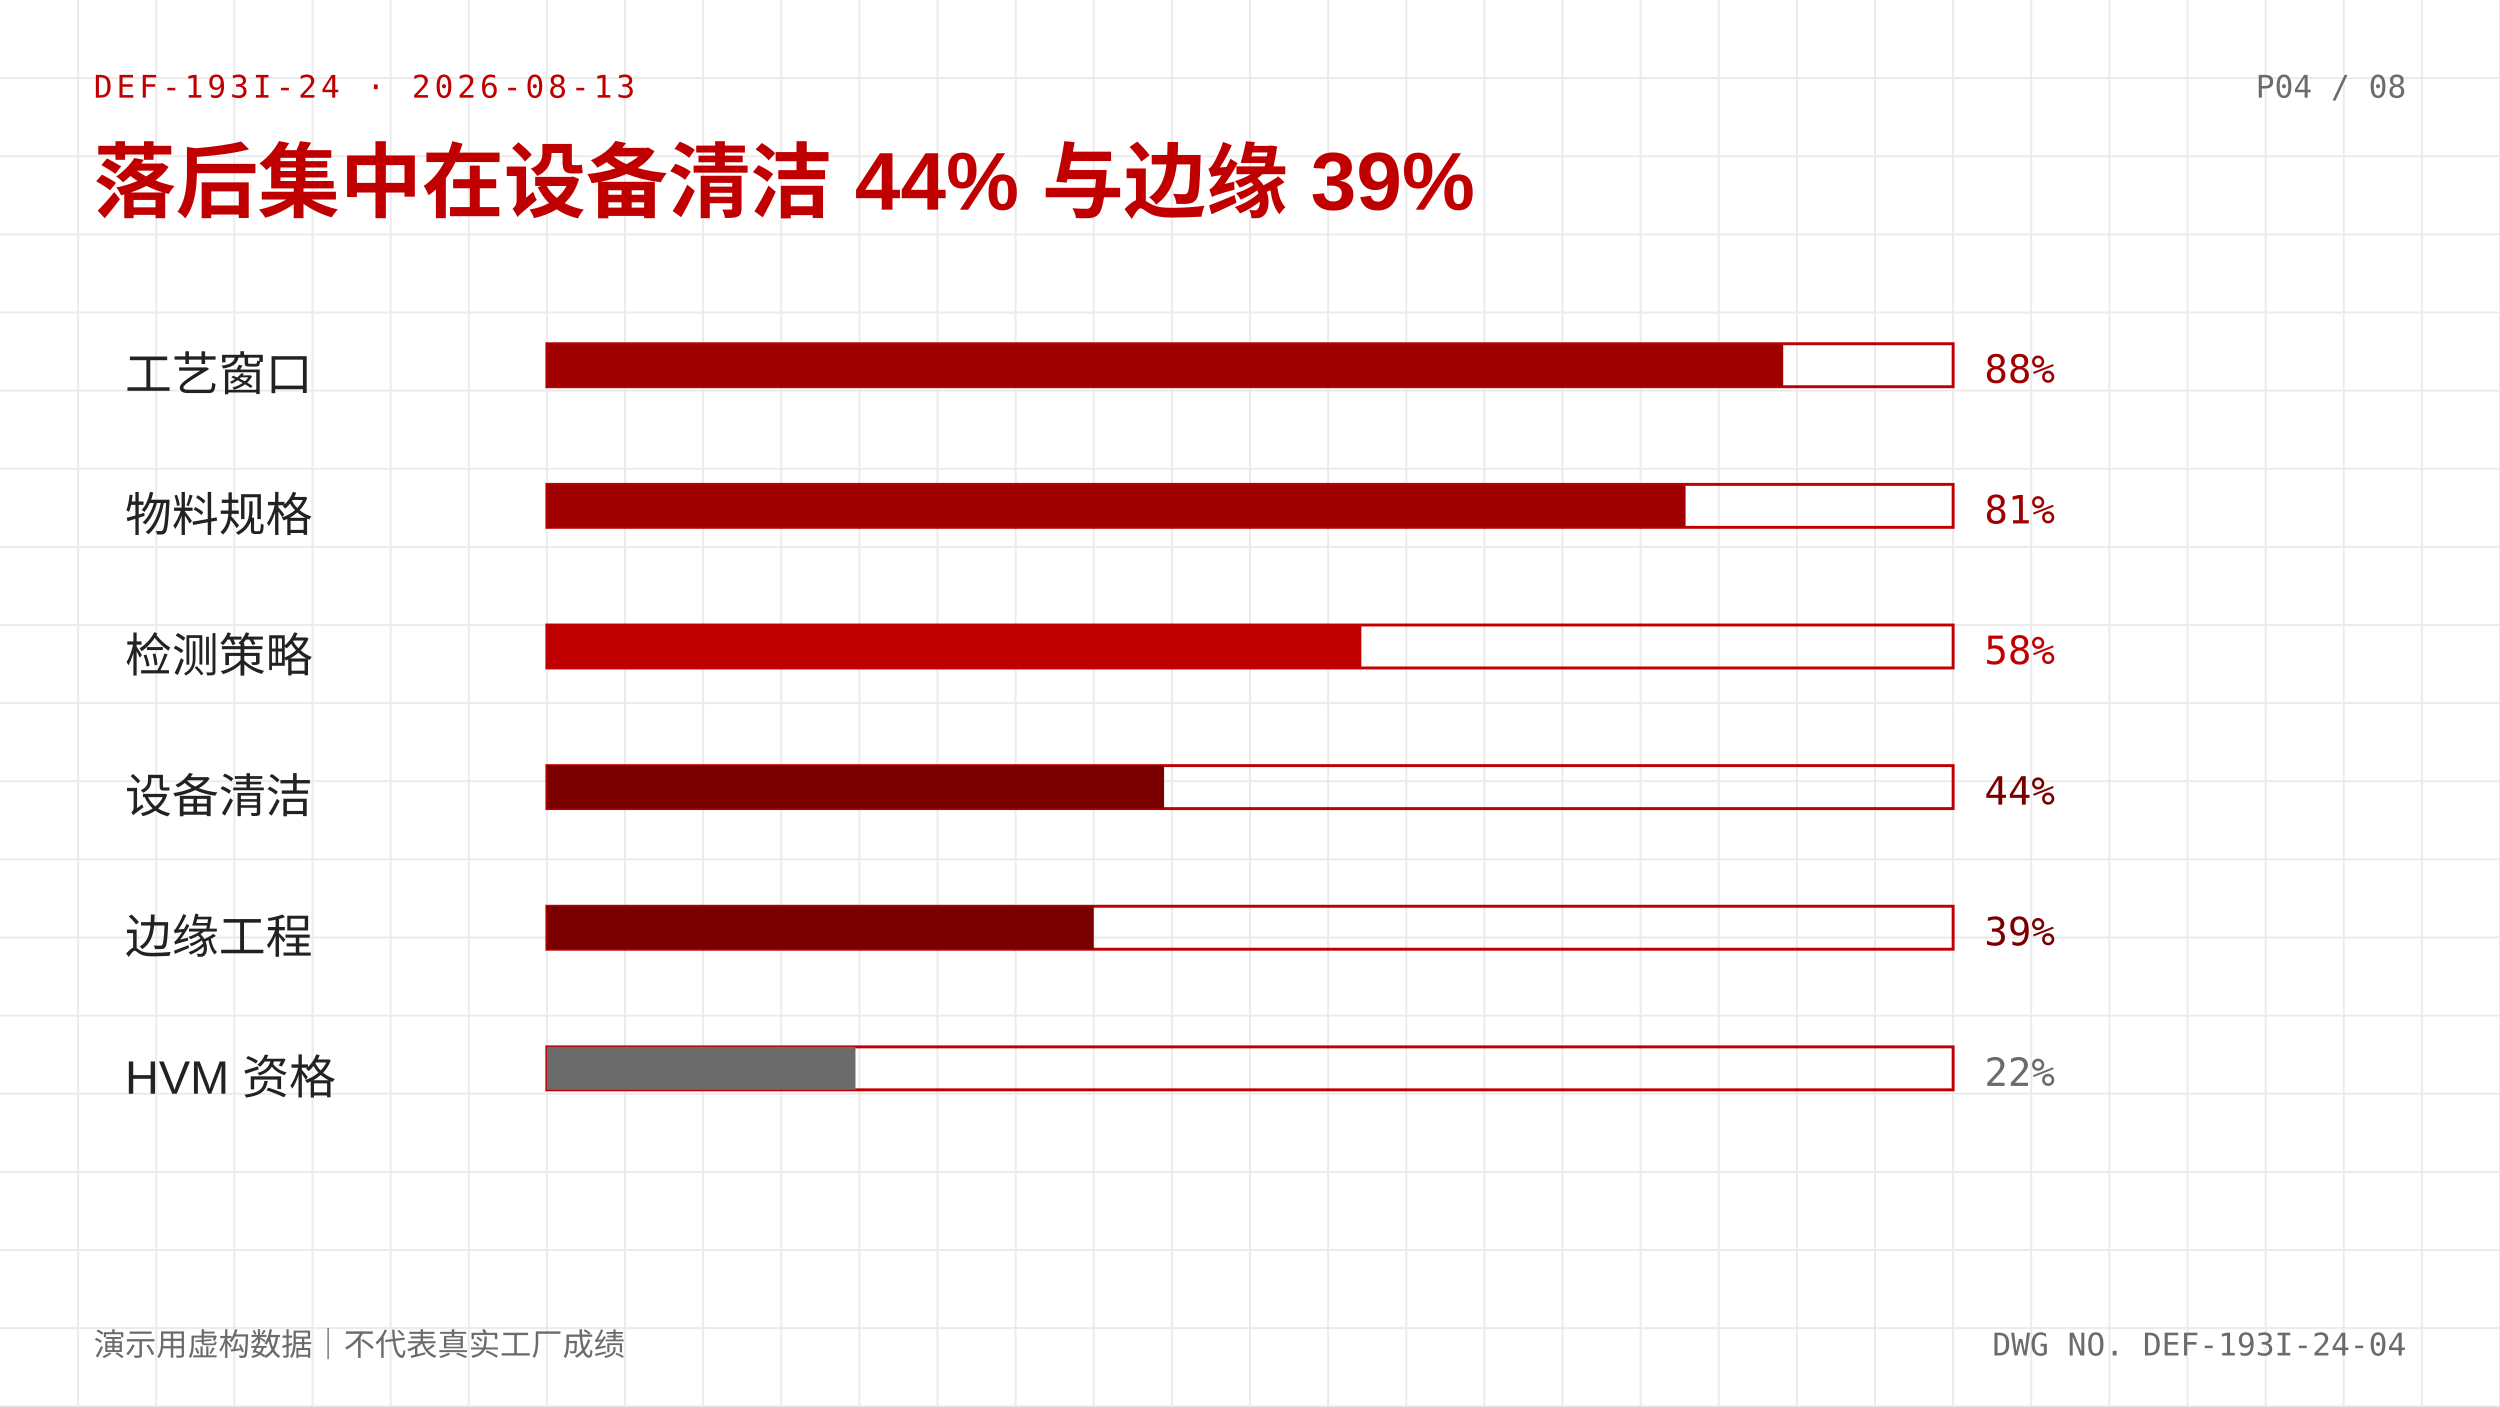
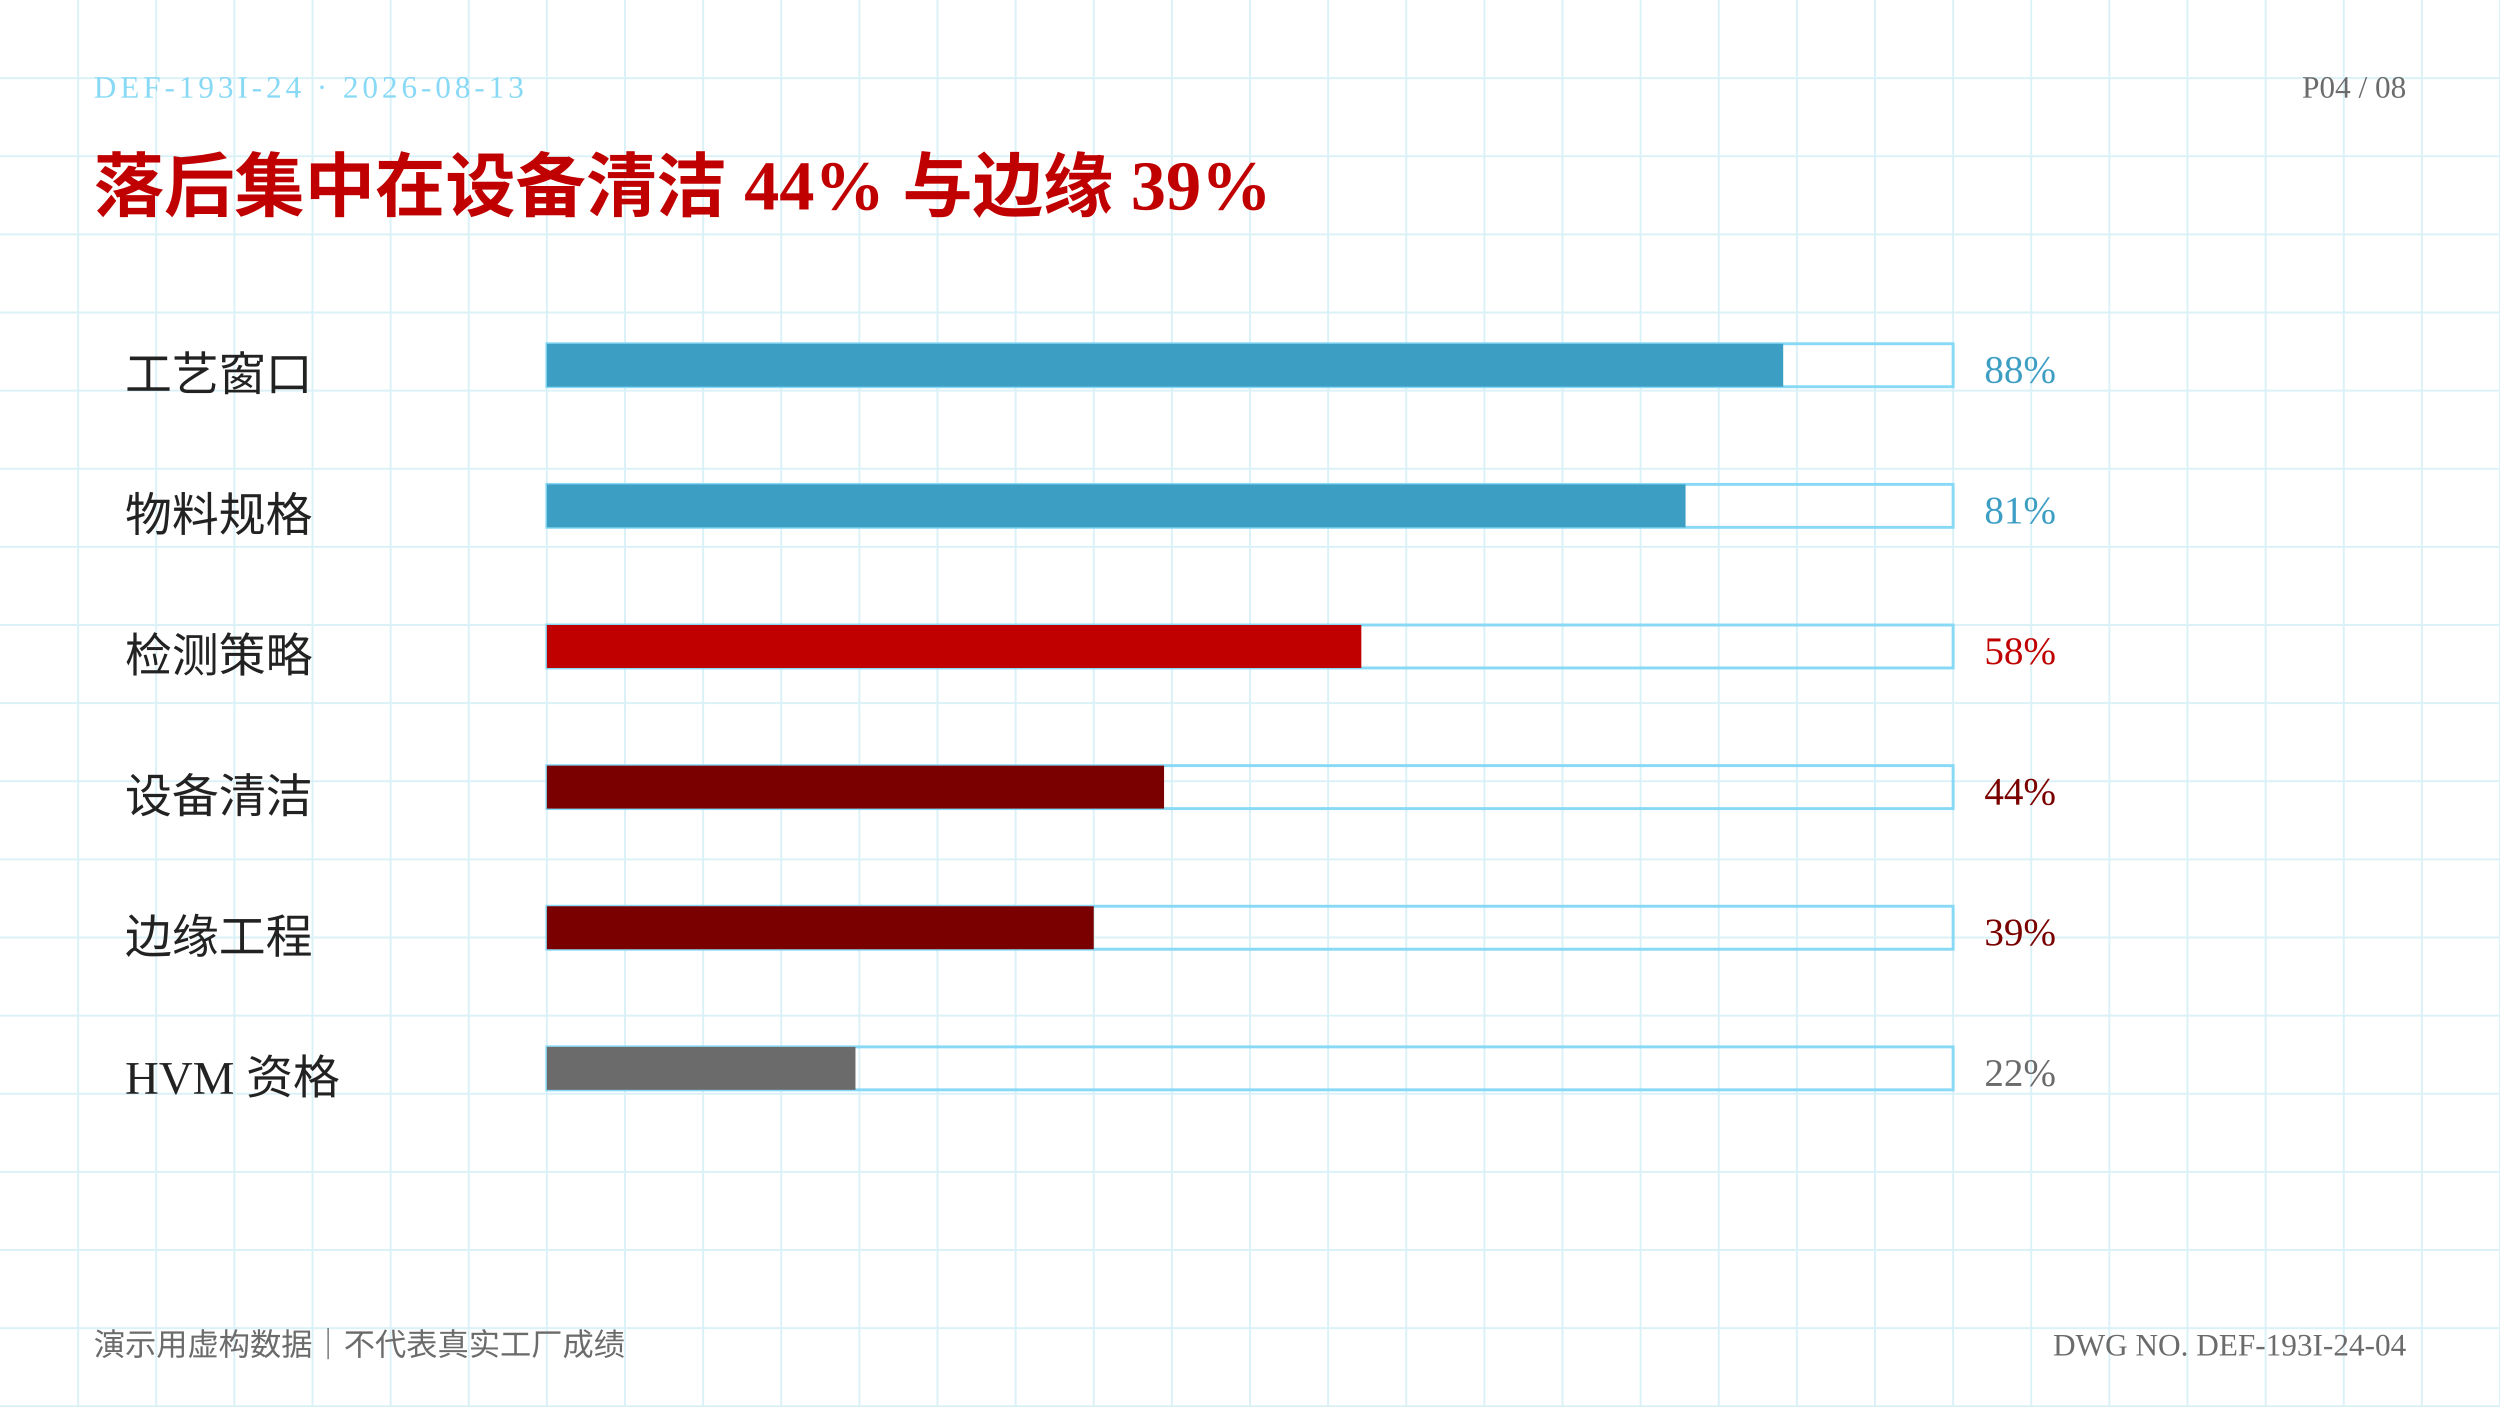
- <svg xmlns="http://www.w3.org/2000/svg" viewBox="0 0 1280 720" data-pptx-page-role="content" font-family="Microsoft YaHei, Arial, sans-serif" font-size="24">
+ <svg xmlns="http://www.w3.org/2000/svg" viewBox="0 0 1280 720" data-pptx-page-role="content" font-family="&quot;Times New Roman&quot;, &quot;Microsoft YaHei&quot;, &quot;微软雅黑&quot;" font-size="24">
  <rect id="background" data-pptx-role="background" x="0" y="0" width="1280" height="720" fill="#FFFFFF" />
-   <path id="blueprint-grid" data-pptx-role="decoration" d="M40 0V720 M80 0V720 M120 0V720 M160 0V720 M200 0V720 M240 0V720 M280 0V720 M320 0V720 M360 0V720 M400 0V720 M440 0V720 M480 0V720 M520 0V720 M560 0V720 M600 0V720 M640 0V720 M680 0V720 M720 0V720 M760 0V720 M800 0V720 M840 0V720 M880 0V720 M920 0V720 M960 0V720 M1000 0V720 M1040 0V720 M1080 0V720 M1120 0V720 M1160 0V720 M1200 0V720 M1240 0V720 M1280 0V720 M0 40H1280 M0 80H1280 M0 120H1280 M0 160H1280 M0 200H1280 M0 240H1280 M0 280H1280 M0 320H1280 M0 360H1280 M0 400H1280 M0 440H1280 M0 480H1280 M0 520H1280 M0 560H1280 M0 600H1280 M0 640H1280 M0 680H1280 M0 720H1280" fill="none" stroke="#E8E8E8" stroke-width="1" stroke-opacity="0.85" />
+   <path id="blueprint-grid" data-pptx-role="decoration" d="M40 0V720 M80 0V720 M120 0V720 M160 0V720 M200 0V720 M240 0V720 M280 0V720 M320 0V720 M360 0V720 M400 0V720 M440 0V720 M480 0V720 M520 0V720 M560 0V720 M600 0V720 M640 0V720 M680 0V720 M720 0V720 M760 0V720 M800 0V720 M840 0V720 M880 0V720 M920 0V720 M960 0V720 M1000 0V720 M1040 0V720 M1080 0V720 M1120 0V720 M1160 0V720 M1200 0V720 M1240 0V720 M1280 0V720 M0 40H1280 M0 80H1280 M0 120H1280 M0 160H1280 M0 200H1280 M0 240H1280 M0 280H1280 M0 320H1280 M0 360H1280 M0 400H1280 M0 440H1280 M0 480H1280 M0 520H1280 M0 560H1280 M0 600H1280 M0 640H1280 M0 680H1280 M0 720H1280" fill="none" stroke="#D4EEF6" stroke-width="1" stroke-opacity="0.85" />
  <g id="page-header" data-pptx-bounds="40 20 1240 112">
-     <text x="48" y="50" font-family="Consolas, Microsoft YaHei, monospace" font-size="16" letter-spacing="2" fill="#C00000">DEF-193I-24  ·  2026-08-13</text>
-     <text x="48" y="108" font-size="42" font-weight="700" fill="#C00000">落后集中在设备清洁 44% 与边缘 39%</text>
-     <text x="1232" y="50" font-family="Consolas, Microsoft YaHei, monospace" font-size="16" fill="#6B6B6B" text-anchor="end">P04 / 08</text>
+     <text x="48" y="50" font-family="&quot;Times New Roman&quot;, &quot;Microsoft YaHei&quot;, &quot;微软雅黑&quot;" font-size="16" letter-spacing="2" fill="#87D9F5">DEF-193I-24  ·  2026-08-13</text>
+     <text x="48" y="108" font-size="36" font-weight="700" fill="#C00000">落后集中在设备清洁 44% 与边缘 39%</text>
+     <text x="1232" y="50" font-family="&quot;Times New Roman&quot;, &quot;Microsoft YaHei&quot;, &quot;微软雅黑&quot;" font-size="16" fill="#6B6B6B" text-anchor="end">P04 / 08</text>
  </g>
  <g id="bars" data-pptx-bounds="48 156 1184 500">
    <text x="64" y="200" font-size="24" fill="#222222">工艺窗口</text>
-     <rect x="280" y="176" width="720" height="22" fill="none" stroke="#C00000" stroke-width="1.5" />
-     <rect x="280" y="176" width="633" height="22" fill="#A00000" />
-     <text x="1016" y="196" font-family="Consolas, Microsoft YaHei, monospace" font-size="20" fill="#A00000">88%</text>
+     <rect x="280" y="176" width="720" height="22" fill="none" stroke="#87D9F5" stroke-width="1.5" />
+     <rect x="280" y="176" width="633" height="22" fill="#3D9EC4" />
+     <text x="1016" y="196" font-family="&quot;Times New Roman&quot;, &quot;Microsoft YaHei&quot;, &quot;微软雅黑&quot;" font-size="20" fill="#3D9EC4">88%</text>
    <text x="64" y="272" font-size="24" fill="#222222">物料规格</text>
-     <rect x="280" y="248" width="720" height="22" fill="none" stroke="#C00000" stroke-width="1.5" />
-     <rect x="280" y="248" width="583" height="22" fill="#A00000" />
-     <text x="1016" y="268" font-family="Consolas, Microsoft YaHei, monospace" font-size="20" fill="#A00000">81%</text>
+     <rect x="280" y="248" width="720" height="22" fill="none" stroke="#87D9F5" stroke-width="1.5" />
+     <rect x="280" y="248" width="583" height="22" fill="#3D9EC4" />
+     <text x="1016" y="268" font-family="&quot;Times New Roman&quot;, &quot;Microsoft YaHei&quot;, &quot;微软雅黑&quot;" font-size="20" fill="#3D9EC4">81%</text>
    <text x="64" y="344" font-size="24" fill="#222222">检测策略</text>
-     <rect x="280" y="320" width="720" height="22" fill="none" stroke="#C00000" stroke-width="1.5" />
+     <rect x="280" y="320" width="720" height="22" fill="none" stroke="#87D9F5" stroke-width="1.5" />
    <rect x="280" y="320" width="417" height="22" fill="#C00000" />
-     <text x="1016" y="340" font-family="Consolas, Microsoft YaHei, monospace" font-size="20" fill="#C00000">58%</text>
+     <text x="1016" y="340" font-family="&quot;Times New Roman&quot;, &quot;Microsoft YaHei&quot;, &quot;微软雅黑&quot;" font-size="20" fill="#C00000">58%</text>
    <text x="64" y="416" font-size="24" fill="#222222">设备清洁</text>
-     <rect x="280" y="392" width="720" height="22" fill="none" stroke="#C00000" stroke-width="1.5" />
+     <rect x="280" y="392" width="720" height="22" fill="none" stroke="#87D9F5" stroke-width="1.5" />
    <rect x="280" y="392" width="316" height="22" fill="#7A0000" />
-     <text x="1016" y="412" font-family="Consolas, Microsoft YaHei, monospace" font-size="20" fill="#7A0000">44%</text>
+     <text x="1016" y="412" font-family="&quot;Times New Roman&quot;, &quot;Microsoft YaHei&quot;, &quot;微软雅黑&quot;" font-size="20" fill="#7A0000">44%</text>
    <text x="64" y="488" font-size="24" fill="#222222">边缘工程</text>
-     <rect x="280" y="464" width="720" height="22" fill="none" stroke="#C00000" stroke-width="1.5" />
+     <rect x="280" y="464" width="720" height="22" fill="none" stroke="#87D9F5" stroke-width="1.5" />
    <rect x="280" y="464" width="280" height="22" fill="#7A0000" />
-     <text x="1016" y="484" font-family="Consolas, Microsoft YaHei, monospace" font-size="20" fill="#7A0000">39%</text>
+     <text x="1016" y="484" font-family="&quot;Times New Roman&quot;, &quot;Microsoft YaHei&quot;, &quot;微软雅黑&quot;" font-size="20" fill="#7A0000">39%</text>
    <text x="64" y="560" font-size="24" fill="#222222">HVM 资格</text>
-     <rect x="280" y="536" width="720" height="22" fill="none" stroke="#C00000" stroke-width="1.5" />
+     <rect x="280" y="536" width="720" height="22" fill="none" stroke="#87D9F5" stroke-width="1.5" />
    <rect x="280" y="536" width="158" height="22" fill="#6B6B6B" />
-     <text x="1016" y="556" font-family="Consolas, Microsoft YaHei, monospace" font-size="20" fill="#6B6B6B">22%</text>
+     <text x="1016" y="556" font-family="&quot;Times New Roman&quot;, &quot;Microsoft YaHei&quot;, &quot;微软雅黑&quot;" font-size="20" fill="#6B6B6B">22%</text>
  </g>
  <g id="page-footer" data-pptx-bounds="40 668 1200 36">
    <text x="48" y="694" font-size="16" fill="#6B6B6B">演示用虚构数据｜不代表真实工厂成绩</text>
-     <text x="1232" y="694" font-family="Consolas, Microsoft YaHei, monospace" font-size="16" fill="#6B6B6B" text-anchor="end">DWG NO. DEF-193I-24-04</text>
+     <text x="1232" y="694" font-family="&quot;Times New Roman&quot;, &quot;Microsoft YaHei&quot;, &quot;微软雅黑&quot;" font-size="16" fill="#6B6B6B" text-anchor="end">DWG NO. DEF-193I-24-04</text>
  </g>
</svg>
